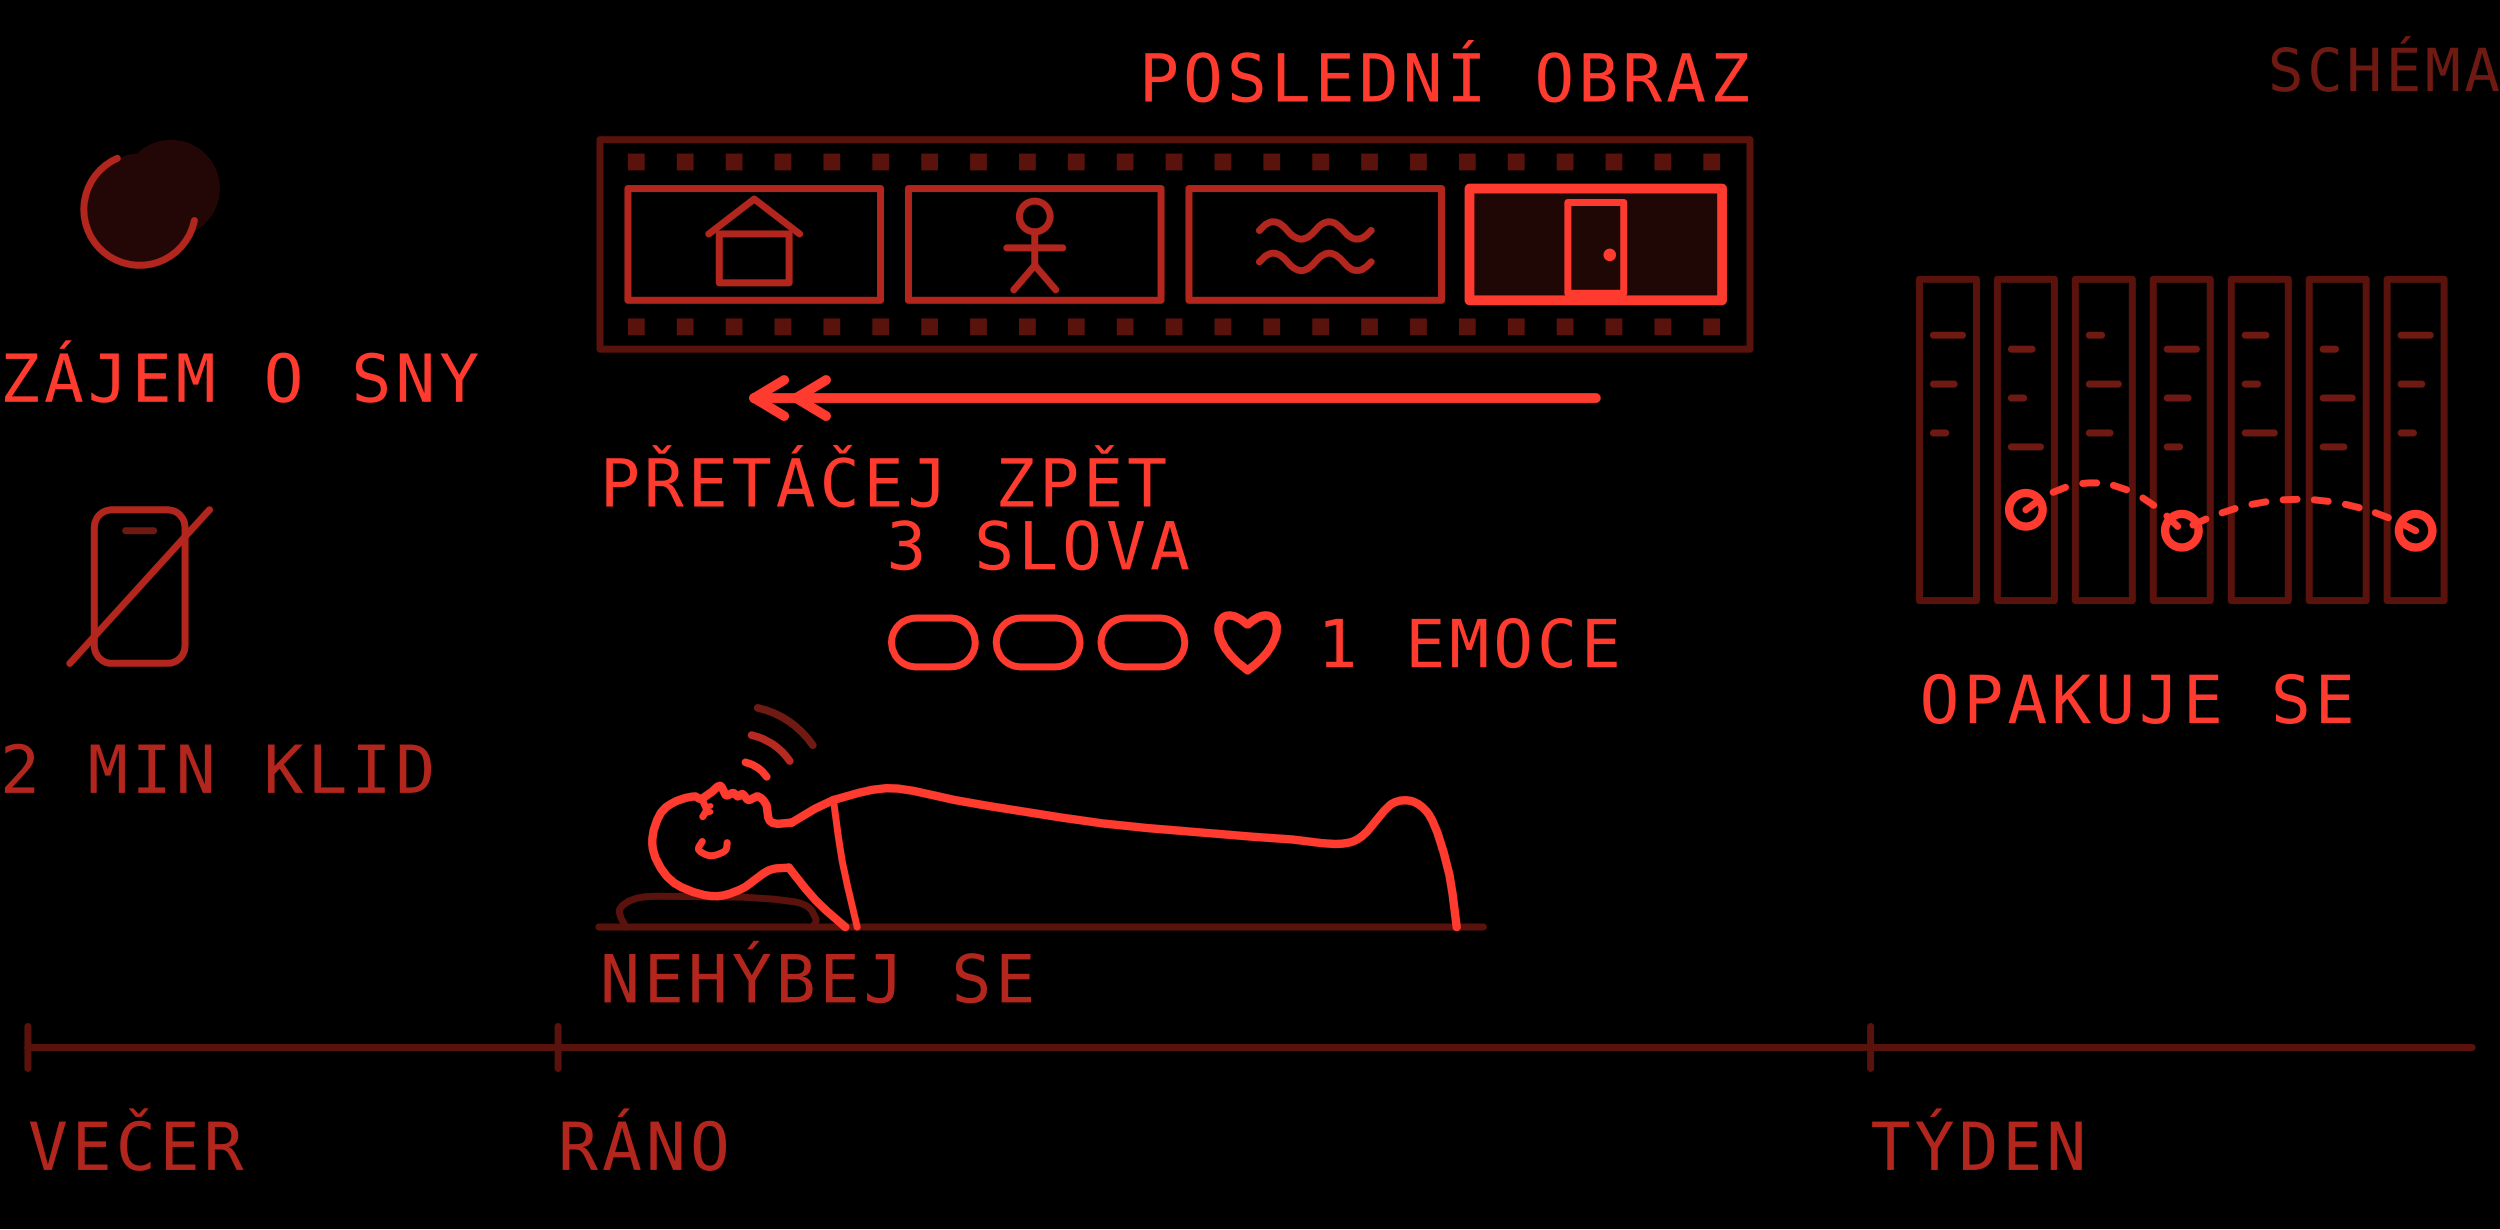
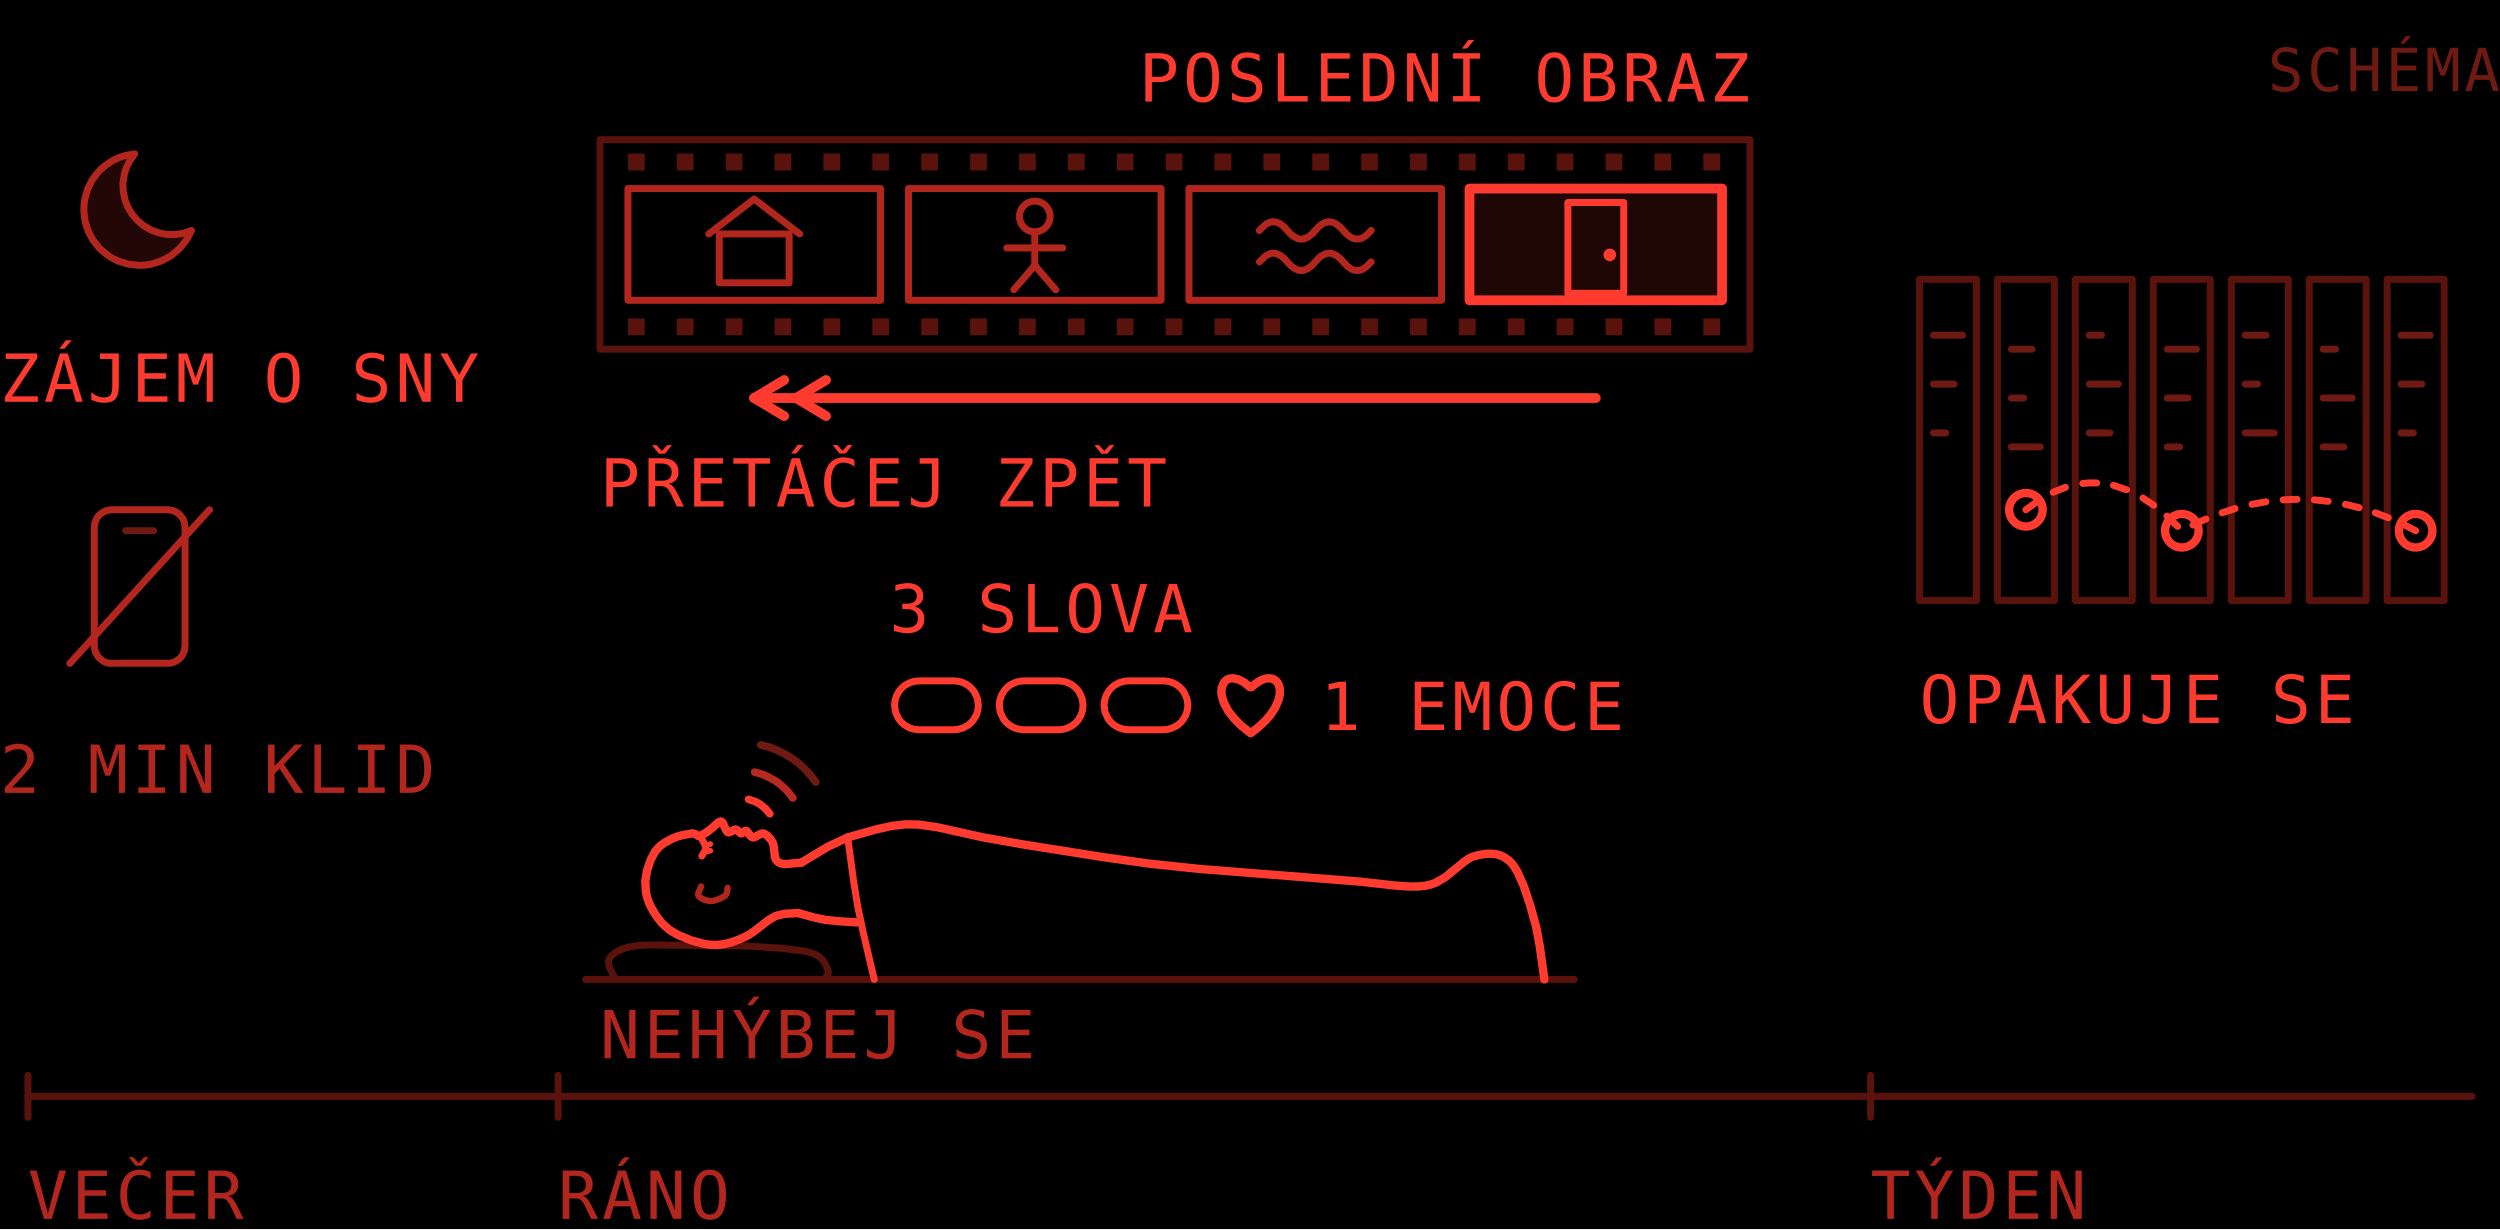
<svg xmlns="http://www.w3.org/2000/svg" width="358" height="176" viewBox="0 0 358 176" font-family="'JetBrains Mono', ui-monospace, monospace">
  <rect width="358" height="176" fill="#000000" />
-   <line x1="4" y1="150" x2="354" y2="150" fill="none" stroke="#5A120D" stroke-width="1" stroke-linecap="round" stroke-linejoin="round" />
-   <line x1="4" y1="147" x2="4" y2="153" fill="none" stroke="#5A120D" stroke-width="1" stroke-linecap="round" stroke-linejoin="round" />
-   <line x1="79.92" y1="147" x2="79.92" y2="153" fill="none" stroke="#5A120D" stroke-width="1" stroke-linecap="round" stroke-linejoin="round" />
-   <line x1="267.87" y1="147" x2="267.87" y2="153" fill="none" stroke="#5A120D" stroke-width="1" stroke-linecap="round" stroke-linejoin="round" />
-   <text x="4" y="167.54" text-anchor="start" font-size="9.5" font-weight="500" letter-spacing="0.57" fill="#B3261E">VEČER</text>
-   <text x="79.92" y="167.54" text-anchor="start" font-size="9.5" font-weight="500" letter-spacing="0.57" fill="#B3261E">RÁNO</text>
-   <text x="267.87" y="167.54" text-anchor="start" font-size="9.5" font-weight="500" letter-spacing="0.57" fill="#B3261E">TÝDEN</text>
+   <line x1="4" y1="157" x2="354" y2="157" fill="none" stroke="#5A120D" stroke-width="1" stroke-linecap="round" stroke-linejoin="round" />
+   <line x1="4" y1="154" x2="4" y2="160" fill="none" stroke="#5A120D" stroke-width="1" stroke-linecap="round" stroke-linejoin="round" />
+   <line x1="79.92" y1="154" x2="79.92" y2="160" fill="none" stroke="#5A120D" stroke-width="1" stroke-linecap="round" stroke-linejoin="round" />
+   <line x1="267.87" y1="154" x2="267.87" y2="160" fill="none" stroke="#5A120D" stroke-width="1" stroke-linecap="round" stroke-linejoin="round" />
+   <text x="4" y="174.54" text-anchor="start" font-size="9.5" font-weight="500" letter-spacing="0.57" fill="#B3261E">VEČER</text>
+   <text x="79.92" y="174.54" text-anchor="start" font-size="9.5" font-weight="500" letter-spacing="0.57" fill="#B3261E">RÁNO</text>
+   <text x="267.87" y="174.54" text-anchor="start" font-size="9.5" font-weight="500" letter-spacing="0.57" fill="#B3261E">TÝDEN</text>
  <text x="358" y="13.04" text-anchor="end" font-size="8.5" font-weight="500" letter-spacing="0.51" fill="#6E1A12">SCHÉMA</text>
-   <path d="M28 30L27.94 30.96L27.82 31.7L27.35 33.17L26.63 34.48L25.66 35.66L24.48 36.63L23.17 37.35L21.7 37.82L20.96 37.94L20 38L19.04 37.94L18.3 37.82L16.83 37.35L15.52 36.63L14.34 35.66L13.37 34.48L12.65 33.17L12.18 31.7L12.06 30.96L12 30L12.06 29.04L12.18 28.3L12.65 26.83L13.37 25.52L14.34 24.34L15.52 23.37L16.83 22.65L18.3 22.18L19.04 22.06L20 22L20.96 22.06L21.7 22.18L23.17 22.65L24.48 23.37L25.66 24.34L26.63 25.52L27.35 26.83L27.82 28.3L27.94 29.04L28 30ZM31.5 27L31.35 28.46L30.96 29.69L30.64 30.36L30.24 31L29.43 31.97L28.45 32.78L27.13 33.49L25.9 33.86L24.44 34L22.98 33.83L21.75 33.44L21.09 33.11L20.45 32.71L19.48 31.88L18.68 30.9L17.99 29.58L17.63 28.34L17.5 27.12L17.63 25.66L17.99 24.42L18.68 23.1L19.48 22.12L20.45 21.29L21.09 20.89L21.75 20.56L22.98 20.17L24.44 20L25.9 20.14L27.13 20.51L28.45 21.22L29.43 22.03L30.24 23L30.64 23.64L30.96 24.31L31.35 25.54L31.5 27Z" fill="#B3261E" fill-opacity="0.2" />
-   <path d="M27.84 31.59L27.51 32.75L27.11 33.68L26.58 34.55L25.96 35.33L25.25 36.04L24.44 36.65L23.57 37.16L22.64 37.55L21.69 37.82L20.68 37.97L19.66 37.99L18.7 37.89L17.54 37.61L16.61 37.24L15.7 36.75L14.9 36.16L14.17 35.48L13.53 34.7L12.98 33.84L12.56 32.93L12.25 31.98L12.06 30.99L12 29.97L12.06 28.99L12.31 27.81L12.64 26.87L13.09 25.97L13.66 25.12L14.33 24.35L15.1 23.68L15.92 23.12L16.79 22.67" fill="none" stroke="#B3261E" stroke-width="1" stroke-linecap="round" stroke-linejoin="round" />
+   <path d="M27.41 33.01L26.23 33.41L25.23 33.57L24.01 33.58L22.78 33.36L21.59 32.92L20.51 32.28L19.74 31.63L18.91 30.67L18.27 29.6L17.91 28.65L17.65 27.42L17.61 26.2L17.8 24.95L18.11 23.97L18.57 23.05L19.29 22.03L18.1 22.23L17.13 22.53L16.2 22.96L15.16 23.63L14.39 24.29L13.72 25.05L13.14 25.88L12.59 26.99L12.15 28.46L12.04 29.2L12 30.15L12.16 31.61L12.62 33.08L13.32 34.4L14.27 35.58L15.43 36.56L16.07 36.97L16.95 37.4L18.43 37.84L19.89 38L20.85 37.95L21.58 37.84L23.04 37.4L24.42 36.67L25.62 35.69L26.6 34.52L26.99 33.88L27.41 33.01Z" fill="#B3261E" fill-opacity="0.2" />
+   <path d="M27.41 33.01L26.23 33.41L25.23 33.57L24.01 33.58L22.78 33.36L21.59 32.92L20.51 32.28L19.74 31.63L18.91 30.67L18.27 29.6L17.91 28.65L17.65 27.42L17.61 26.2L17.8 24.95L18.11 23.97L18.57 23.05L19.29 22.03L18.1 22.23L17.13 22.53L16.2 22.96L15.16 23.63L14.39 24.29L13.72 25.05L13.14 25.88L12.59 26.99L12.15 28.46L12.04 29.2L12 30.15L12.16 31.61L12.62 33.08L13.32 34.4L14.27 35.58L15.43 36.56L16.07 36.97L16.95 37.4L18.43 37.84L19.89 38L20.85 37.95L21.58 37.84L23.04 37.4L24.42 36.67L25.62 35.69L26.6 34.52L26.99 33.88L27.41 33.01Z" fill="none" stroke="#B3261E" stroke-width="1" stroke-linecap="round" stroke-linejoin="round" />
  <text x="0" y="57.54" text-anchor="start" font-size="9.5" font-weight="500" letter-spacing="0.57" fill="#FF3B2F">ZÁJEM O SNY</text>
  <path d="M13.5 92.5L13.5 75.55L13.59 74.83L13.91 74.12L14.26 73.71L14.68 73.38L15.15 73.15L15.87 73L24.08 73L24.8 73.13L25.28 73.35L25.7 73.67L26.2 74.3L26.39 74.78L26.5 75.5L26.5 92.45L26.41 93.17L26.09 93.88L25.74 94.29L25.32 94.62L24.85 94.85L24.37 94.97L15.68 94.98L15.2 94.87L14.72 94.65L14.11 94.13L13.69 93.46L13.55 92.97L13.5 92.5Z" fill="none" stroke="#B3261E" stroke-width="1" stroke-linecap="round" stroke-linejoin="round" />
  <line x1="18" y1="76" x2="22" y2="76" fill="none" stroke="#6E1A12" stroke-width="1" stroke-linecap="round" stroke-linejoin="round" />
  <line x1="10" y1="95" x2="30" y2="73" fill="none" stroke="#B3261E" stroke-width="1" stroke-linecap="round" stroke-linejoin="round" />
  <text x="0" y="113.54" text-anchor="start" font-size="9.5" font-weight="500" letter-spacing="0.57" fill="#B3261E">2 MIN KLID</text>
  <rect x="85.92" y="20" width="164.68" height="30" fill="none" stroke="#5A120D" stroke-width="1" stroke-linecap="round" stroke-linejoin="round" />
  <rect x="89.92" y="22" width="2.4" height="2.4" fill="#5A120D" />
  <rect x="89.92" y="45.6" width="2.4" height="2.4" fill="#5A120D" />
  <rect x="96.92" y="22" width="2.4" height="2.4" fill="#5A120D" />
  <rect x="96.92" y="45.6" width="2.4" height="2.4" fill="#5A120D" />
  <rect x="103.92" y="22" width="2.4" height="2.4" fill="#5A120D" />
  <rect x="103.92" y="45.6" width="2.4" height="2.4" fill="#5A120D" />
  <rect x="110.92" y="22" width="2.4" height="2.4" fill="#5A120D" />
  <rect x="110.92" y="45.6" width="2.4" height="2.4" fill="#5A120D" />
  <rect x="117.92" y="22" width="2.4" height="2.4" fill="#5A120D" />
  <rect x="117.92" y="45.6" width="2.4" height="2.4" fill="#5A120D" />
  <rect x="124.92" y="22" width="2.4" height="2.4" fill="#5A120D" />
  <rect x="124.92" y="45.6" width="2.4" height="2.4" fill="#5A120D" />
  <rect x="131.92" y="22" width="2.4" height="2.4" fill="#5A120D" />
  <rect x="131.92" y="45.6" width="2.4" height="2.4" fill="#5A120D" />
  <rect x="138.92" y="22" width="2.4" height="2.4" fill="#5A120D" />
  <rect x="138.92" y="45.6" width="2.4" height="2.4" fill="#5A120D" />
  <rect x="145.92" y="22" width="2.4" height="2.4" fill="#5A120D" />
  <rect x="145.92" y="45.6" width="2.4" height="2.4" fill="#5A120D" />
  <rect x="152.92" y="22" width="2.4" height="2.4" fill="#5A120D" />
  <rect x="152.92" y="45.6" width="2.4" height="2.4" fill="#5A120D" />
  <rect x="159.92" y="22" width="2.4" height="2.4" fill="#5A120D" />
  <rect x="159.92" y="45.6" width="2.4" height="2.4" fill="#5A120D" />
  <rect x="166.92" y="22" width="2.4" height="2.4" fill="#5A120D" />
  <rect x="166.92" y="45.6" width="2.4" height="2.4" fill="#5A120D" />
  <rect x="173.92" y="22" width="2.4" height="2.4" fill="#5A120D" />
  <rect x="173.92" y="45.6" width="2.4" height="2.4" fill="#5A120D" />
  <rect x="180.92" y="22" width="2.4" height="2.4" fill="#5A120D" />
  <rect x="180.92" y="45.6" width="2.4" height="2.4" fill="#5A120D" />
  <rect x="187.92" y="22" width="2.4" height="2.4" fill="#5A120D" />
  <rect x="187.92" y="45.6" width="2.4" height="2.4" fill="#5A120D" />
  <rect x="194.92" y="22" width="2.4" height="2.4" fill="#5A120D" />
  <rect x="194.92" y="45.6" width="2.4" height="2.4" fill="#5A120D" />
  <rect x="201.92" y="22" width="2.4" height="2.4" fill="#5A120D" />
  <rect x="201.92" y="45.6" width="2.4" height="2.4" fill="#5A120D" />
  <rect x="208.92" y="22" width="2.4" height="2.4" fill="#5A120D" />
  <rect x="208.92" y="45.6" width="2.4" height="2.4" fill="#5A120D" />
  <rect x="215.92" y="22" width="2.4" height="2.4" fill="#5A120D" />
  <rect x="215.92" y="45.6" width="2.4" height="2.4" fill="#5A120D" />
  <rect x="222.92" y="22" width="2.4" height="2.4" fill="#5A120D" />
  <rect x="222.92" y="45.6" width="2.4" height="2.4" fill="#5A120D" />
  <rect x="229.92" y="22" width="2.4" height="2.4" fill="#5A120D" />
  <rect x="229.92" y="45.6" width="2.4" height="2.4" fill="#5A120D" />
  <rect x="236.92" y="22" width="2.4" height="2.4" fill="#5A120D" />
  <rect x="236.92" y="45.6" width="2.4" height="2.4" fill="#5A120D" />
  <rect x="243.92" y="22" width="2.4" height="2.4" fill="#5A120D" />
  <rect x="243.92" y="45.6" width="2.4" height="2.4" fill="#5A120D" />
  <rect x="89.92" y="27" width="36.17" height="16" fill="none" stroke="#B3261E" stroke-width="1" stroke-linecap="round" stroke-linejoin="round" />
  <rect x="103" y="33.5" width="10" height="7" fill="none" stroke="#B3261E" stroke-width="1" stroke-linecap="round" stroke-linejoin="round" />
  <path d="M101.5 33.5L108 28.5L114.5 33.5" fill="none" stroke="#B3261E" stroke-width="1" stroke-linecap="round" stroke-linejoin="round" />
  <rect x="130.09" y="27" width="36.17" height="16" fill="none" stroke="#B3261E" stroke-width="1" stroke-linecap="round" stroke-linejoin="round" />
  <circle cx="148.18" cy="31" r="2.2" fill="none" stroke="#B3261E" stroke-width="1" stroke-linecap="round" stroke-linejoin="round" />
  <line x1="148.18" y1="33.2" x2="148.18" y2="38" fill="none" stroke="#B3261E" stroke-width="1" stroke-linecap="round" stroke-linejoin="round" />
  <line x1="144.18" y1="35.5" x2="152.18" y2="35.5" fill="none" stroke="#B3261E" stroke-width="1" stroke-linecap="round" stroke-linejoin="round" />
  <line x1="148.18" y1="38" x2="145.18" y2="41.5" fill="none" stroke="#B3261E" stroke-width="1" stroke-linecap="round" stroke-linejoin="round" />
  <line x1="148.18" y1="38" x2="151.18" y2="41.5" fill="none" stroke="#B3261E" stroke-width="1" stroke-linecap="round" stroke-linejoin="round" />
  <rect x="170.26" y="27" width="36.17" height="16" fill="none" stroke="#B3261E" stroke-width="1" stroke-linecap="round" stroke-linejoin="round" />
  <path d="M180.35 33L181.19 32.17L181.82 31.84L182.24 31.75L182.87 31.84L183.29 32.03L183.92 32.53L184.77 33.47L185.19 33.83L185.82 34.16L186.24 34.25L186.66 34.22L187.29 33.97L187.92 33.47L188.77 32.53L189.19 32.17L189.61 31.92L190.24 31.75L190.87 31.84L191.29 32.03L191.92 32.53L192.98 33.66L193.61 34.08L194.03 34.22L194.66 34.22L195.08 34.08L195.71 33.66L196.35 33" fill="none" stroke="#B3261E" stroke-width="1" stroke-linecap="round" stroke-linejoin="round" />
  <path d="M180.35 37.5L181.19 36.67L181.82 36.34L182.24 36.25L182.66 36.28L183.29 36.53L183.92 37.03L184.77 37.97L185.19 38.33L185.82 38.66L186.24 38.75L186.66 38.72L187.29 38.47L187.92 37.97L188.77 37.03L189.19 36.67L189.82 36.34L190.24 36.25L190.66 36.28L191.29 36.53L191.92 37.03L192.98 38.16L193.61 38.58L194.03 38.72L194.66 38.72L195.08 38.58L195.71 38.16L196.35 37.5" fill="none" stroke="#B3261E" stroke-width="1" stroke-linecap="round" stroke-linejoin="round" />
  <rect x="210.43" y="27" width="36.17" height="16" fill="#FF3B2F" fill-opacity="0.12" />
  <rect x="210.43" y="27" width="36.17" height="16" fill="none" stroke="#FF3B2F" stroke-width="1.4" stroke-linecap="round" stroke-linejoin="round" />
  <rect x="224.52" y="29" width="8" height="13" fill="none" stroke="#FF3B2F" stroke-width="1" stroke-linecap="round" stroke-linejoin="round" />
  <circle cx="230.52" cy="36.5" r="0.9" fill="#FF3B2F" />
  <line x1="228.52" y1="57" x2="108" y2="57" fill="none" stroke="#FF3B2F" stroke-width="1.4" stroke-linecap="round" stroke-linejoin="round" />
  <line x1="108" y1="57" x2="112.29" y2="54.42" fill="none" stroke="#FF3B2F" stroke-width="1.4" stroke-linecap="round" stroke-linejoin="round" />
  <line x1="108" y1="57" x2="112.29" y2="59.58" fill="none" stroke="#FF3B2F" stroke-width="1.4" stroke-linecap="round" stroke-linejoin="round" />
  <line x1="114" y1="57" x2="118.29" y2="54.42" fill="none" stroke="#FF3B2F" stroke-width="1.4" stroke-linecap="round" stroke-linejoin="round" />
  <line x1="114" y1="57" x2="118.29" y2="59.58" fill="none" stroke="#FF3B2F" stroke-width="1.4" stroke-linecap="round" stroke-linejoin="round" />
  <text x="85.92" y="72.54" text-anchor="start" font-size="9.5" font-weight="500" letter-spacing="0.57" fill="#FF3B2F">PŘETÁČEJ ZPĚT</text>
  <text x="250.6" y="14.54" text-anchor="end" font-size="9.5" font-weight="500" letter-spacing="0.57" fill="#FF3B2F">POSLEDNÍ OBRAZ</text>
-   <line x1="85.77" y1="132.75" x2="212.42" y2="132.75" fill="none" stroke="#5A120D" stroke-width="1" stroke-linecap="round" stroke-linejoin="round" />
-   <path d="M89.6 132.75L88.9 131.39L88.68 130.61L88.75 130.18L89.17 129.63L90.02 129.05L91.17 128.62L92.37 128.41L94.15 128.34L106.22 128.46L110.93 128.77L113.83 129.15L114.64 129.34L115.45 129.68L115.85 129.97L116.29 130.46L116.84 131.6L116.86 131.89L116.76 132.17L116.37 132.75" fill="none" stroke="#5A120D" stroke-width="1" stroke-linecap="round" stroke-linejoin="round" />
-   <path d="M112.97 124.25L111.17 124.35L110.59 124.47L110.01 124.67L109.25 125.12L106.75 127L105.86 127.45L104.47 127.99L103.5 128.24L102.75 128.33L101.74 128.31L100.79 128.16L99.27 127.74L97.58 127.05L96.54 126.44L95.55 125.56L94.64 124.35L93.85 122.84L93.5 121.63L93.41 120.89L93.41 120.14L93.6 118.91L94.11 117.4L94.66 116.35L95.38 115.59L96 115.17L96.86 114.71L98.13 114.27L99.1 114.08L99.58 114.05L100.21 114.39L100.64 114.3L101.92 113.41L102.75 112.65L103.11 112.52L103.27 112.62L103.41 112.83L103.9 113.84L104.09 113.91L104.34 113.84L104.83 113.57L105.05 113.56L105.63 114.04L105.85 113.98L106.07 113.79L106.3 113.7L106.47 113.8L106.98 114.45L107.19 114.56L107.4 114.53L108.36 114.05L108.58 114.06L108.98 114.28L109.36 114.65L109.78 115.33L110.02 117.12L110.24 117.55L110.61 117.83L111.36 117.98L113.39 117.79" fill="none" stroke="#FF3B2F" stroke-width="1.2" stroke-linecap="round" stroke-linejoin="round" />
-   <path d="M100.56 120.51L100.15 121.14L100.03 121.4L100.02 121.64L100.27 121.94L100.69 122.21L101.21 122.44L101.72 122.55L102.2 122.51L102.72 122.38L103.45 122.08L103.81 121.86L103.98 121.63L104.07 121.36L104.13 120.68" fill="none" stroke="#FF3B2F" stroke-width="1" stroke-linecap="round" stroke-linejoin="round" />
-   <path d="M100.64 116.94L101.03 116.31L101.13 116.05L101.15 115.82L100.73 114.9" fill="none" stroke="#FF3B2F" stroke-width="1" stroke-linecap="round" stroke-linejoin="round" />
-   <line x1="101.07" y1="116.43" x2="101.75" y2="116.26" fill="none" stroke="#FF3B2F" stroke-width="0.8" stroke-linecap="round" stroke-linejoin="round" />
-   <line x1="101.07" y1="115.58" x2="101.75" y2="115.41" fill="none" stroke="#FF3B2F" stroke-width="0.8" stroke-linecap="round" stroke-linejoin="round" />
-   <path d="M112.97 124.25L115.43 127.36L116.85 128.98L118.44 130.5L121.04 132.75" fill="none" stroke="#FF3B2F" stroke-width="1.2" stroke-linecap="round" stroke-linejoin="round" />
-   <path d="M113.39 117.79L116.73 115.79L119.35 114.56" fill="none" stroke="#FF3B2F" stroke-width="1.2" stroke-linecap="round" stroke-linejoin="round" />
-   <path d="M119.35 114.56L122.95 113.54L124.91 113.1L126.91 112.87L128.57 112.92L130.8 113.25L136.75 114.57L141.58 115.42L151.83 117.05L157.86 117.91L164.4 118.59L179.38 119.82L185.11 120.22L189.32 120.74L191.17 120.86L192.17 120.82L193.12 120.68L193.8 120.48L194.45 120.16L195.07 119.72L195.81 119.03L198.21 116.11L199.15 115.2L199.76 114.87L200.53 114.65L201.28 114.59L202.01 114.68L202.46 114.82L203.1 115.14L203.71 115.6L204.28 116.18L204.66 116.7L205.11 117.5L205.84 119.23L206.71 121.98L207.55 125.25L208.01 128.02L208.6 132.75" fill="none" stroke="#FF3B2F" stroke-width="1.2" stroke-linecap="round" stroke-linejoin="round" />
-   <path d="M119.35 114.56L120.07 119.96L120.61 123.36L121.37 126.92L122.75 132.75" fill="none" stroke="#FF3B2F" stroke-width="1" stroke-linecap="round" stroke-linejoin="round" />
-   <text x="85.92" y="143.54" text-anchor="start" font-size="9.5" font-weight="500" letter-spacing="0.57" fill="#B3261E">NEHÝBEJ SE</text>
-   <path d="M106.76 109.17L107.7 109.48L108.57 109.98L109.15 110.47L109.79 111.23" fill="none" stroke="#FF3B2F" stroke-width="1.1" stroke-linecap="round" stroke-linejoin="round" />
-   <path d="M107.63 105.27L108.58 105.54L109.28 105.81L110.61 106.53L111.22 106.97L111.98 107.64L112.49 108.19L113.09 108.97" fill="none" stroke="#FF3B2F" stroke-opacity="0.72" stroke-width="1.1" stroke-linecap="round" stroke-linejoin="round" />
-   <path d="M108.51 101.37L109.69 101.69L110.86 102.13L111.99 102.69L113.06 103.36L113.87 103.97L114.8 104.81L115.65 105.73L116.39 106.71" fill="none" stroke="#FF3B2F" stroke-opacity="0.44" stroke-width="1.1" stroke-linecap="round" stroke-linejoin="round" />
-   <path d="M127.66 92L127.73 91.29L127.97 90.56L128.38 89.88L128.74 89.48L129.15 89.13L129.85 88.76L130.57 88.55L131.29 88.5L136.27 88.5L136.99 88.6L137.47 88.76L137.94 88.99L138.38 89.3L138.77 89.67L139.1 90.1L139.53 91.04L139.66 92L139.59 92.71L139.35 93.44L138.94 94.12L138.58 94.52L138.17 94.87L137.47 95.24L136.75 95.45L136.03 95.5L131.05 95.5L130.33 95.4L129.85 95.24L129.38 95.01L128.94 94.7L128.55 94.33L128.22 93.9L127.79 92.96L127.66 92Z" fill="none" stroke="#FF3B2F" stroke-width="1" stroke-linecap="round" stroke-linejoin="round" />
-   <path d="M142.66 92L142.73 91.29L142.97 90.56L143.38 89.88L143.74 89.48L144.15 89.13L144.85 88.76L145.57 88.55L146.29 88.5L151.27 88.5L151.99 88.6L152.47 88.76L152.94 88.99L153.38 89.3L153.77 89.67L154.1 90.1L154.53 91.04L154.66 92L154.59 92.71L154.35 93.44L153.94 94.12L153.58 94.52L153.17 94.87L152.47 95.24L151.75 95.45L151.03 95.5L146.05 95.5L145.33 95.4L144.85 95.24L144.38 95.01L143.94 94.7L143.55 94.33L143.22 93.9L142.79 92.96L142.66 92Z" fill="none" stroke="#FF3B2F" stroke-width="1" stroke-linecap="round" stroke-linejoin="round" />
-   <path d="M157.66 92L157.73 91.29L157.97 90.56L158.38 89.88L158.74 89.48L159.15 89.13L159.85 88.76L160.57 88.55L161.29 88.5L166.27 88.5L166.99 88.6L167.47 88.76L167.94 88.99L168.38 89.3L168.77 89.67L169.1 90.1L169.53 91.04L169.66 92L169.59 92.71L169.35 93.44L168.94 94.12L168.58 94.52L168.17 94.87L167.47 95.24L166.75 95.45L166.03 95.5L161.05 95.5L160.33 95.4L159.85 95.24L159.38 95.01L158.94 94.7L158.55 94.33L158.22 93.9L157.79 92.96L157.66 92Z" fill="none" stroke="#FF3B2F" stroke-width="1" stroke-linecap="round" stroke-linejoin="round" />
-   <path d="M178.66 96L177.23 94.86L176.21 93.81L175.44 92.81L174.81 91.62L174.51 90.58L174.46 90.11L174.51 89.48L174.82 88.75L175.18 88.38L175.4 88.26L175.65 88.17L176.16 88.13L176.88 88.28L177.74 88.73L178.56 89.4L178.76 89.4L179.38 88.87L180.18 88.39L180.69 88.2L181.16 88.13L181.67 88.17L182.14 88.38L182.5 88.75L182.64 88.98L182.84 89.68L182.81 90.58L182.61 91.35L182.12 92.41L181.45 93.41L180.76 94.2L179.71 95.18L178.66 96" fill="none" stroke="#FF3B2F" stroke-width="1.2" stroke-linecap="round" stroke-linejoin="round" />
-   <text x="148.66" y="81.54" text-anchor="middle" font-size="9.5" font-weight="500" letter-spacing="0.57" fill="#FF3B2F">3 SLOVA</text>
-   <text x="188.66" y="95.54" text-anchor="start" font-size="9.5" font-weight="500" letter-spacing="0.57" fill="#FF3B2F">1 EMOCE</text>
+   <line x1="83.87" y1="140.25" x2="225.42" y2="140.25" fill="none" stroke="#5A120D" stroke-width="1" stroke-linecap="round" stroke-linejoin="round" />
+   <path d="M88.14 140.25L87.33 138.65L87.12 137.88L87.18 137.44L87.41 137.07L87.74 136.71L88.18 136.37L88.79 136.03L89.98 135.62L91.4 135.39L93.19 135.32L106.77 135.46L111.97 135.8L115.14 136.2L116.16 136.45L116.74 136.66L117.4 137.07L117.86 137.53L118.27 138.21L118.63 139.14L118.58 139.43L118.45 139.69L118.07 140.25" fill="none" stroke="#5A120D" stroke-width="1" stroke-linecap="round" stroke-linejoin="round" />
+   <path d="M114.27 130.75L112.3 130.86L111.07 131.17L110.09 131.73L108.03 133.33L107.17 133.91L106.04 134.45L104.88 134.89L103.69 135.2L102.7 135.32L101.7 135.29L100.76 135.15L99 134.67L97.07 133.88L95.82 133.13L94.84 132.25L94.34 131.65L93.77 130.83L93.19 129.82L92.87 129.1L92.63 128.38L92.48 127.64L92.41 126.16L92.65 124.67L93.16 123.16L93.83 121.89L94.55 121.12L95.16 120.68L96.23 120.1L96.97 119.8L97.77 119.58L99.17 119.34L99.48 119.4L100.07 119.74L100.29 119.71L101.13 119.22L101.99 118.57L102.82 117.8L103.19 117.64L103.36 117.69L103.5 117.85L104 118.91L104.13 119.1L104.31 119.19L104.55 119.15L105.27 118.78L105.49 118.83L106.07 119.34L106.29 119.29L106.73 118.97L106.93 119.01L107.42 119.64L107.61 119.83L107.82 119.92L108.03 119.89L109 119.38L109.23 119.34L109.44 119.39L109.84 119.63L110.39 120.22L110.66 120.69L110.79 121.15L110.96 122.73L111.15 123.16L111.48 123.5L111.96 123.68L112.45 123.74L114.75 123.53" fill="none" stroke="#FF3B2F" stroke-width="1.2" stroke-linecap="round" stroke-linejoin="round" />
+   <path d="M100.4 126.95L99.99 127.9L99.97 128.16L100.06 128.34L100.4 128.62L100.88 128.86L101.69 129.04L102.16 128.99L102.69 128.84L103.2 128.63L103.8 128.3L103.99 128.09L104.11 127.82L104.2 127.14" fill="none" stroke="#B3261E" stroke-width="0.9" stroke-linecap="round" stroke-linejoin="round" />
+   <path d="M100.5 122.58L100.96 121.8L101.06 121.35L100.9 120.87L100.59 120.3" fill="none" stroke="#FF3B2F" stroke-width="1" stroke-linecap="round" stroke-linejoin="round" />
+   <line x1="100.97" y1="122.01" x2="101.73" y2="121.82" fill="none" stroke="#FF3B2F" stroke-width="0.8" stroke-linecap="round" stroke-linejoin="round" />
+   <line x1="100.97" y1="121.06" x2="101.73" y2="120.87" fill="none" stroke="#FF3B2F" stroke-width="0.8" stroke-linecap="round" stroke-linejoin="round" />
+   <path d="M114.75 123.53L118.52 121.26L121.39 119.92" fill="none" stroke="#FF3B2F" stroke-width="1.2" stroke-linecap="round" stroke-linejoin="round" />
+   <path d="M114.27 130.75L116.68 131.41L118.14 131.71L119.85 131.9L122.63 132.08" fill="none" stroke="#FF3B2F" stroke-width="1.2" stroke-linecap="round" stroke-linejoin="round" />
+   <path d="M121.39 119.92L125.47 118.77L127.68 118.28L129.69 118.04L131.59 118.08L134.31 118.48L140.76 119.91L146.54 120.93L158.02 122.75L164.55 123.67L171.85 124.44L194.79 126.25L199.75 126.81L201.86 126.95L203.1 126.94L204.04 126.85L204.98 126.64L205.69 126.36L206.99 125.59L209.63 123.43L210.24 123L210.84 122.69L211.79 122.43L212.8 122.27L213.52 122.25L214.24 122.32L214.94 122.52L215.39 122.74L216.03 123.18L216.42 123.56L216.8 124.04L217.29 124.84L218.18 126.82L219.09 129.53L219.99 132.77L220.5 135.53L221.15 140.25" fill="none" stroke="#FF3B2F" stroke-width="1.2" stroke-linecap="round" stroke-linejoin="round" />
+   <path d="M121.39 119.92L122.23 126.12L122.82 129.79L123.63 133.62L125.19 140.25" fill="none" stroke="#FF3B2F" stroke-width="1" stroke-linecap="round" stroke-linejoin="round" />
+   <text x="85.92" y="151.54" text-anchor="start" font-size="9.5" font-weight="500" letter-spacing="0.57" fill="#B3261E">NEHÝBEJ SE</text>
+   <path d="M107.2 114.47L108.14 114.78L108.8 115.14L109.59 115.77L110.23 116.53" fill="none" stroke="#FF3B2F" stroke-width="1.1" stroke-linecap="round" stroke-linejoin="round" />
+   <path d="M108.07 110.57L109.02 110.84L109.72 111.11L111.05 111.83L111.66 112.27L112.42 112.94L112.93 113.49L113.53 114.27" fill="none" stroke="#FF3B2F" stroke-opacity="0.72" stroke-width="1.1" stroke-linecap="round" stroke-linejoin="round" />
+   <path d="M108.95 106.67L110.13 106.99L111.3 107.43L112.43 107.99L113.5 108.66L114.31 109.27L115.24 110.11L116.09 111.03L116.83 112.01" fill="none" stroke="#FF3B2F" stroke-opacity="0.44" stroke-width="1.1" stroke-linecap="round" stroke-linejoin="round" />
+   <path d="M128.1 101L128.17 100.29L128.41 99.56L128.82 98.88L129.18 98.48L129.59 98.13L130.29 97.76L131.01 97.55L131.73 97.5L136.71 97.5L137.43 97.6L137.91 97.76L138.38 97.99L138.82 98.3L139.21 98.67L139.54 99.1L139.97 100.04L140.1 101L140.03 101.71L139.79 102.44L139.38 103.12L139.02 103.52L138.61 103.87L137.91 104.24L137.19 104.45L136.47 104.5L131.49 104.5L130.77 104.4L130.29 104.24L129.82 104.01L129.38 103.7L128.99 103.33L128.66 102.9L128.23 101.96L128.1 101Z" fill="none" stroke="#FF3B2F" stroke-width="1" stroke-linecap="round" stroke-linejoin="round" />
+   <path d="M143.1 101L143.17 100.29L143.41 99.56L143.82 98.88L144.18 98.48L144.59 98.13L145.29 97.76L146.01 97.55L146.73 97.5L151.71 97.5L152.43 97.6L152.91 97.76L153.38 97.99L153.82 98.3L154.21 98.67L154.54 99.1L154.97 100.04L155.1 101L155.03 101.71L154.79 102.44L154.38 103.12L154.02 103.52L153.61 103.87L152.91 104.24L152.19 104.45L151.47 104.5L146.49 104.5L145.77 104.4L145.29 104.24L144.82 104.01L144.38 103.7L143.99 103.33L143.66 102.9L143.23 101.96L143.1 101Z" fill="none" stroke="#FF3B2F" stroke-width="1" stroke-linecap="round" stroke-linejoin="round" />
+   <path d="M158.1 101L158.17 100.29L158.41 99.56L158.82 98.88L159.18 98.48L159.59 98.13L160.29 97.76L161.01 97.55L161.73 97.5L166.71 97.5L167.43 97.6L167.91 97.76L168.38 97.99L168.82 98.3L169.21 98.67L169.54 99.1L169.97 100.04L170.1 101L170.03 101.71L169.79 102.44L169.38 103.12L169.02 103.52L168.61 103.87L167.91 104.24L167.19 104.45L166.47 104.5L161.49 104.5L160.77 104.4L160.29 104.24L159.82 104.01L159.38 103.7L158.99 103.33L158.66 102.9L158.23 101.96L158.1 101Z" fill="none" stroke="#FF3B2F" stroke-width="1" stroke-linecap="round" stroke-linejoin="round" />
+   <path d="M179.1 105L177.67 103.86L176.65 102.81L175.88 101.81L175.25 100.62L174.95 99.58L174.9 99.11L174.95 98.48L175.26 97.75L175.62 97.38L175.84 97.26L176.09 97.17L176.6 97.13L177.32 97.28L178.18 97.73L179 98.4L179.2 98.4L179.82 97.87L180.62 97.39L181.13 97.2L181.6 97.13L182.11 97.17L182.58 97.38L182.94 97.75L183.08 97.98L183.28 98.68L183.25 99.58L183.05 100.35L182.56 101.41L181.89 102.41L181.2 103.2L180.15 104.18L179.1 105" fill="none" stroke="#FF3B2F" stroke-width="1.2" stroke-linecap="round" stroke-linejoin="round" />
+   <text x="149.1" y="90.54" text-anchor="middle" font-size="9.5" font-weight="500" letter-spacing="0.57" fill="#FF3B2F">3 SLOVA</text>
+   <text x="189.1" y="104.54" text-anchor="start" font-size="9.5" font-weight="500" letter-spacing="0.57" fill="#FF3B2F">1 EMOCE</text>
  <rect x="274.87" y="40" width="8.16" height="46" fill="none" stroke="#5A120D" stroke-width="1" stroke-linecap="round" stroke-linejoin="round" />
  <line x1="276.87" y1="48" x2="281.03" y2="48" fill="none" stroke="#6E1A12" stroke-width="1" stroke-linecap="round" stroke-linejoin="round" />
  <line x1="276.87" y1="55" x2="279.83" y2="55" fill="none" stroke="#6E1A12" stroke-width="1" stroke-linecap="round" stroke-linejoin="round" />
  <line x1="276.87" y1="62" x2="278.63" y2="62" fill="none" stroke="#6E1A12" stroke-width="1" stroke-linecap="round" stroke-linejoin="round" />
  <rect x="286.03" y="40" width="8.16" height="46" fill="none" stroke="#5A120D" stroke-width="1" stroke-linecap="round" stroke-linejoin="round" />
  <line x1="288.03" y1="50" x2="290.99" y2="50" fill="none" stroke="#6E1A12" stroke-width="1" stroke-linecap="round" stroke-linejoin="round" />
  <line x1="288.03" y1="57" x2="289.79" y2="57" fill="none" stroke="#6E1A12" stroke-width="1" stroke-linecap="round" stroke-linejoin="round" />
  <line x1="288.03" y1="64" x2="292.19" y2="64" fill="none" stroke="#6E1A12" stroke-width="1" stroke-linecap="round" stroke-linejoin="round" />
  <circle cx="290.11" cy="73" r="2.4" fill="none" stroke="#FF3B2F" stroke-width="1.2" stroke-linecap="round" stroke-linejoin="round" />
  <rect x="297.19" y="40" width="8.16" height="46" fill="none" stroke="#5A120D" stroke-width="1" stroke-linecap="round" stroke-linejoin="round" />
  <line x1="299.19" y1="48" x2="300.95" y2="48" fill="none" stroke="#6E1A12" stroke-width="1" stroke-linecap="round" stroke-linejoin="round" />
  <line x1="299.19" y1="55" x2="303.35" y2="55" fill="none" stroke="#6E1A12" stroke-width="1" stroke-linecap="round" stroke-linejoin="round" />
  <line x1="299.19" y1="62" x2="302.15" y2="62" fill="none" stroke="#6E1A12" stroke-width="1" stroke-linecap="round" stroke-linejoin="round" />
  <rect x="308.35" y="40" width="8.16" height="46" fill="none" stroke="#5A120D" stroke-width="1" stroke-linecap="round" stroke-linejoin="round" />
  <line x1="310.35" y1="50" x2="314.52" y2="50" fill="none" stroke="#6E1A12" stroke-width="1" stroke-linecap="round" stroke-linejoin="round" />
  <line x1="310.35" y1="57" x2="313.32" y2="57" fill="none" stroke="#6E1A12" stroke-width="1" stroke-linecap="round" stroke-linejoin="round" />
  <line x1="310.35" y1="64" x2="312.12" y2="64" fill="none" stroke="#6E1A12" stroke-width="1" stroke-linecap="round" stroke-linejoin="round" />
  <circle cx="312.44" cy="76" r="2.4" fill="none" stroke="#FF3B2F" stroke-width="1.2" stroke-linecap="round" stroke-linejoin="round" />
  <rect x="319.52" y="40" width="8.16" height="46" fill="none" stroke="#5A120D" stroke-width="1" stroke-linecap="round" stroke-linejoin="round" />
  <line x1="321.52" y1="48" x2="324.48" y2="48" fill="none" stroke="#6E1A12" stroke-width="1" stroke-linecap="round" stroke-linejoin="round" />
  <line x1="321.52" y1="55" x2="323.28" y2="55" fill="none" stroke="#6E1A12" stroke-width="1" stroke-linecap="round" stroke-linejoin="round" />
  <line x1="321.52" y1="62" x2="325.68" y2="62" fill="none" stroke="#6E1A12" stroke-width="1" stroke-linecap="round" stroke-linejoin="round" />
  <rect x="330.68" y="40" width="8.16" height="46" fill="none" stroke="#5A120D" stroke-width="1" stroke-linecap="round" stroke-linejoin="round" />
  <line x1="332.68" y1="50" x2="334.44" y2="50" fill="none" stroke="#6E1A12" stroke-width="1" stroke-linecap="round" stroke-linejoin="round" />
  <line x1="332.68" y1="57" x2="336.84" y2="57" fill="none" stroke="#6E1A12" stroke-width="1" stroke-linecap="round" stroke-linejoin="round" />
  <line x1="332.68" y1="64" x2="335.64" y2="64" fill="none" stroke="#6E1A12" stroke-width="1" stroke-linecap="round" stroke-linejoin="round" />
  <rect x="341.84" y="40" width="8.16" height="46" fill="none" stroke="#5A120D" stroke-width="1" stroke-linecap="round" stroke-linejoin="round" />
  <line x1="343.84" y1="48" x2="348" y2="48" fill="none" stroke="#6E1A12" stroke-width="1" stroke-linecap="round" stroke-linejoin="round" />
  <line x1="343.84" y1="55" x2="346.8" y2="55" fill="none" stroke="#6E1A12" stroke-width="1" stroke-linecap="round" stroke-linejoin="round" />
  <line x1="343.84" y1="62" x2="345.6" y2="62" fill="none" stroke="#6E1A12" stroke-width="1" stroke-linecap="round" stroke-linejoin="round" />
  <circle cx="345.92" cy="76" r="2.4" fill="none" stroke="#FF3B2F" stroke-width="1.2" stroke-linecap="round" stroke-linejoin="round" />
  <path d="M290.11 73L291.85 71.73" fill="none" stroke="#FF3B2F" stroke-width="1" stroke-linecap="round" stroke-linejoin="round" />
  <path d="M294.02 70.49L295.77 69.79" fill="none" stroke="#FF3B2F" stroke-width="1" stroke-linecap="round" stroke-linejoin="round" />
  <path d="M298.25 69.23L299.25 69.15L300.24 69.16" fill="none" stroke="#FF3B2F" stroke-width="1" stroke-linecap="round" stroke-linejoin="round" />
  <path d="M302.65 69.51L304.52 70.13" fill="none" stroke="#FF3B2F" stroke-width="1" stroke-linecap="round" stroke-linejoin="round" />
  <path d="M306.87 71.32L308.4 72.35" fill="none" stroke="#FF3B2F" stroke-width="1" stroke-linecap="round" stroke-linejoin="round" />
  <path d="M310.31 73.91L311.84 75.38" fill="none" stroke="#FF3B2F" stroke-width="1" stroke-linecap="round" stroke-linejoin="round" />
  <path d="M314.04 75.18L315.89 74.33" fill="none" stroke="#FF3B2F" stroke-width="1" stroke-linecap="round" stroke-linejoin="round" />
  <path d="M318.21 73.43L320.06 72.83" fill="none" stroke="#FF3B2F" stroke-width="1" stroke-linecap="round" stroke-linejoin="round" />
  <path d="M322.49 72.22L324.47 71.86" fill="none" stroke="#FF3B2F" stroke-width="1" stroke-linecap="round" stroke-linejoin="round" />
  <path d="M326.95 71.58L328.93 71.5" fill="none" stroke="#FF3B2F" stroke-width="1" stroke-linecap="round" stroke-linejoin="round" />
  <path d="M331.41 71.58L333.39 71.79" fill="none" stroke="#FF3B2F" stroke-width="1" stroke-linecap="round" stroke-linejoin="round" />
  <path d="M335.87 72.22L337.83 72.7" fill="none" stroke="#FF3B2F" stroke-width="1" stroke-linecap="round" stroke-linejoin="round" />
  <path d="M340.15 73.43L342.01 74.14" fill="none" stroke="#FF3B2F" stroke-width="1" stroke-linecap="round" stroke-linejoin="round" />
  <path d="M344.33 75.18L345.92 76" fill="none" stroke="#FF3B2F" stroke-width="1" stroke-linecap="round" stroke-linejoin="round" />
  <text x="274.87" y="103.54" text-anchor="start" font-size="9.5" font-weight="500" letter-spacing="0.57" fill="#FF3B2F">OPAKUJE SE</text>
</svg>
